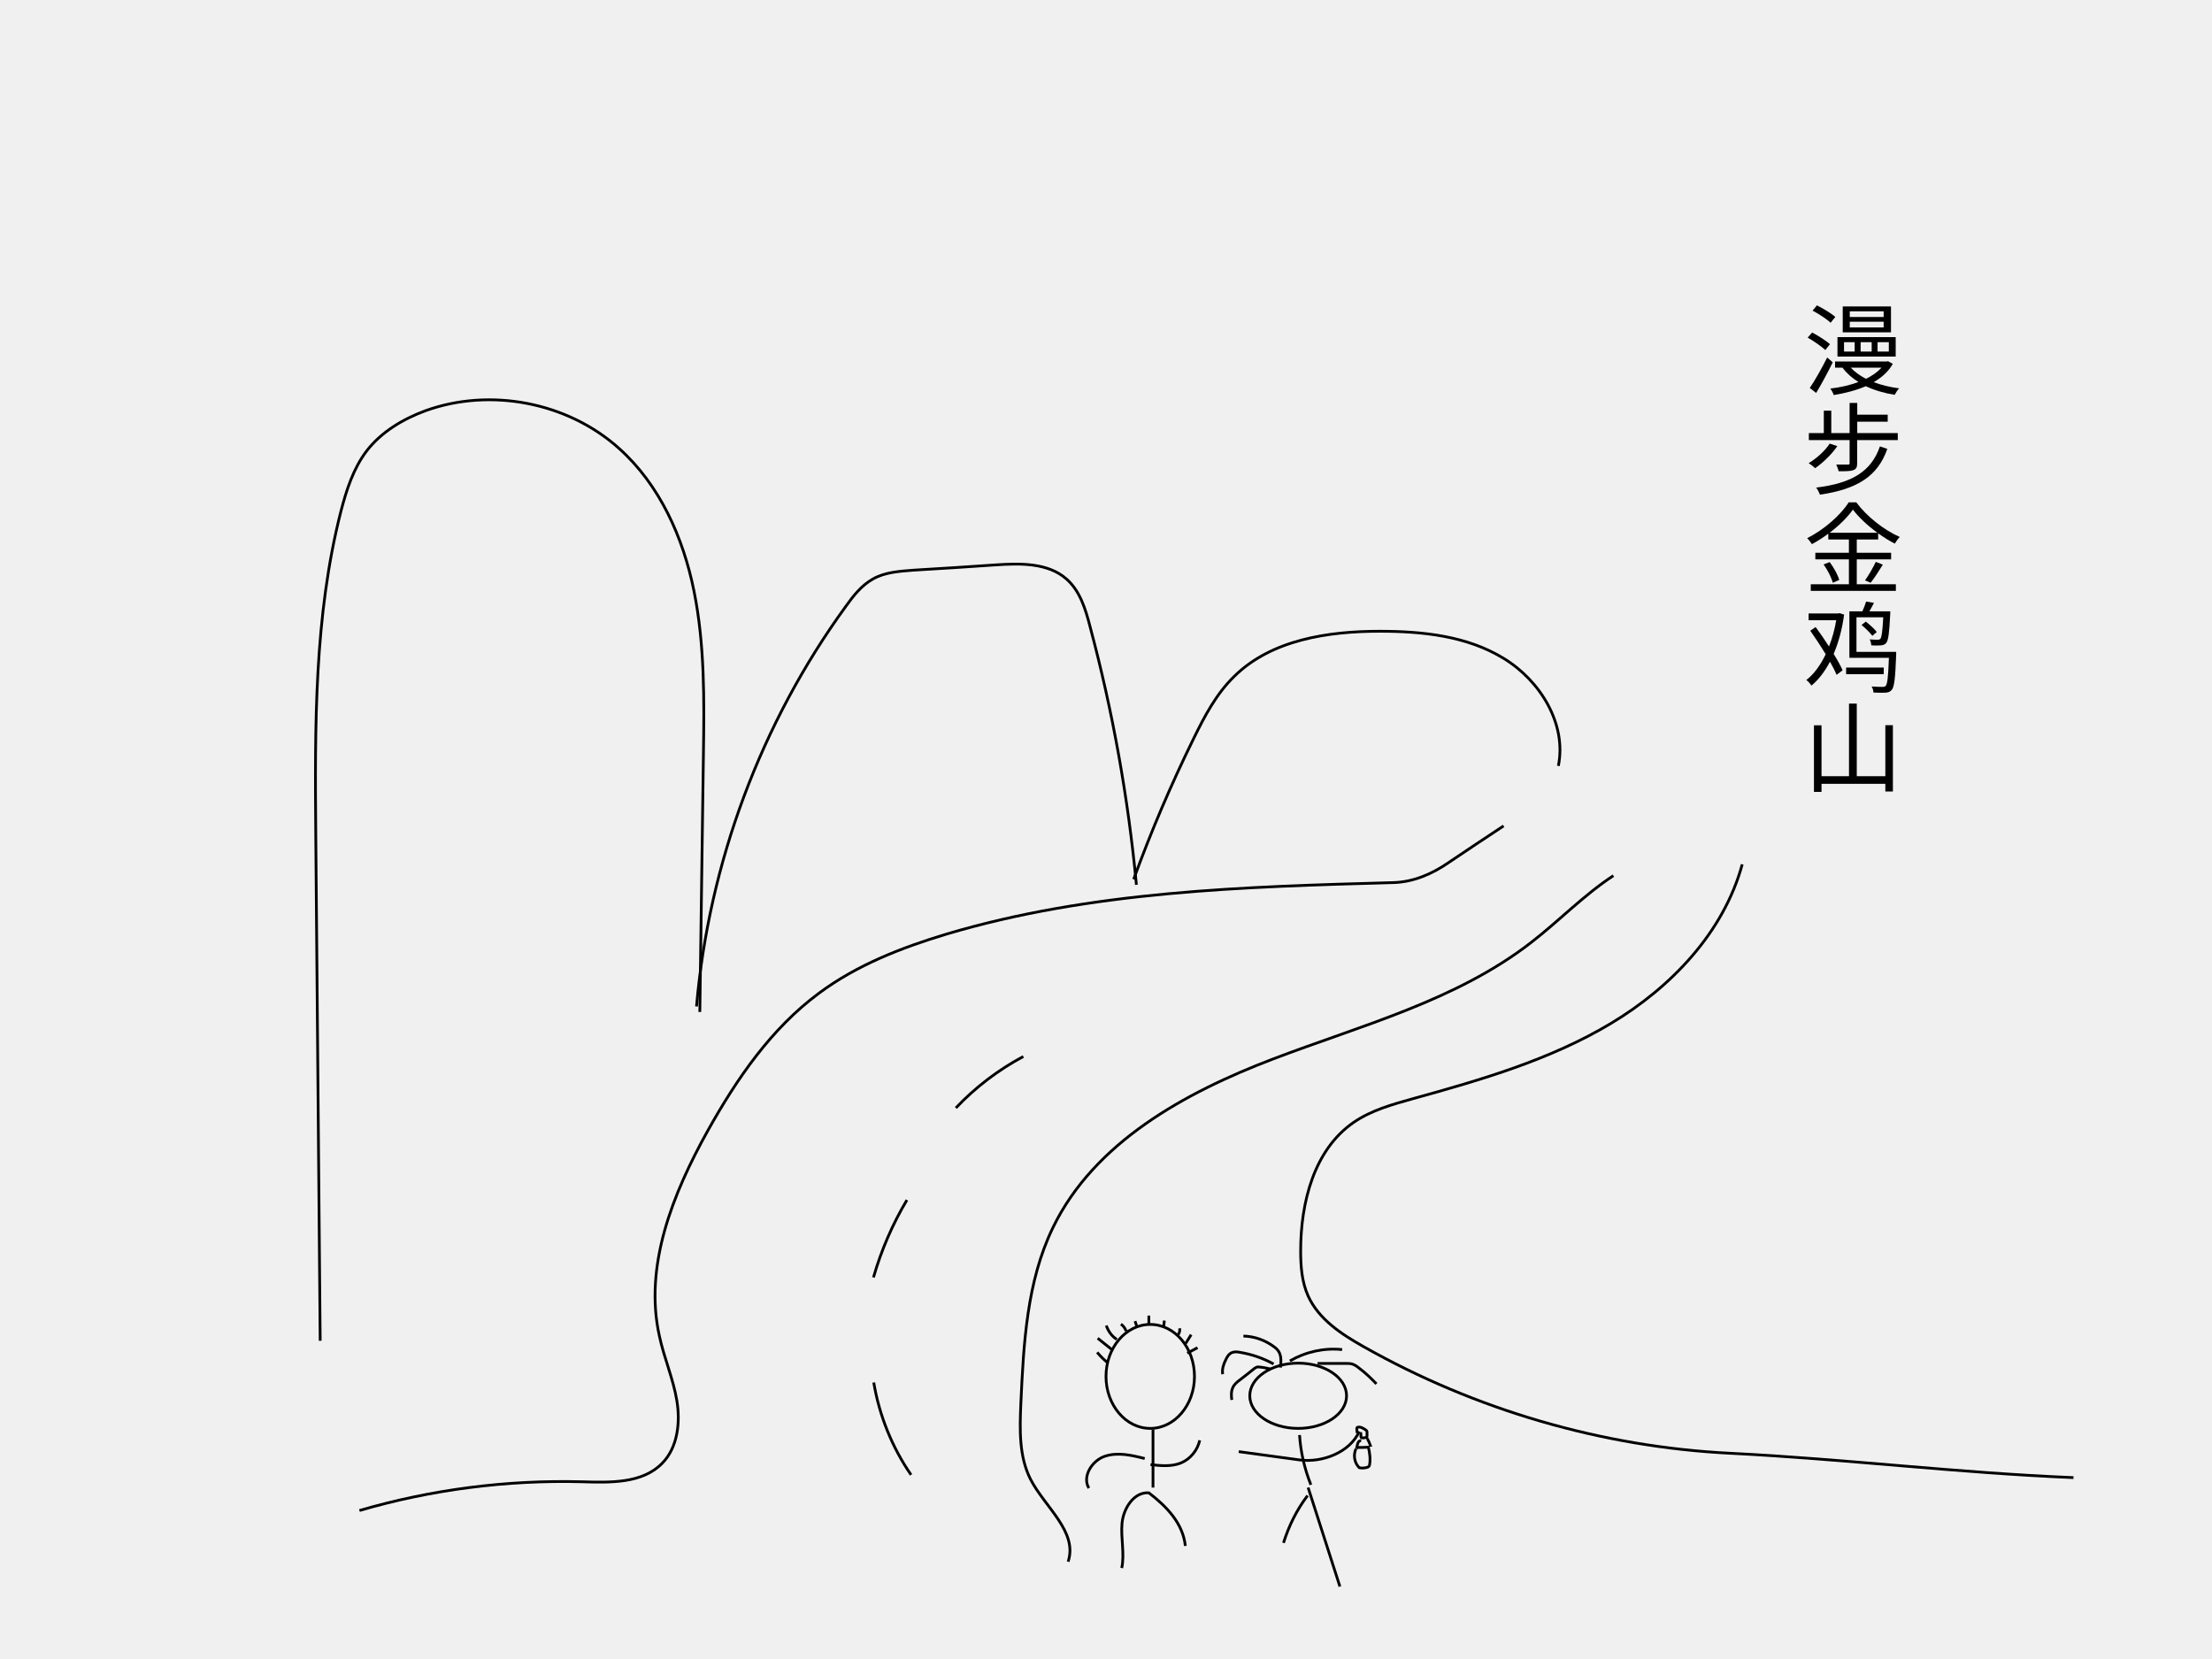
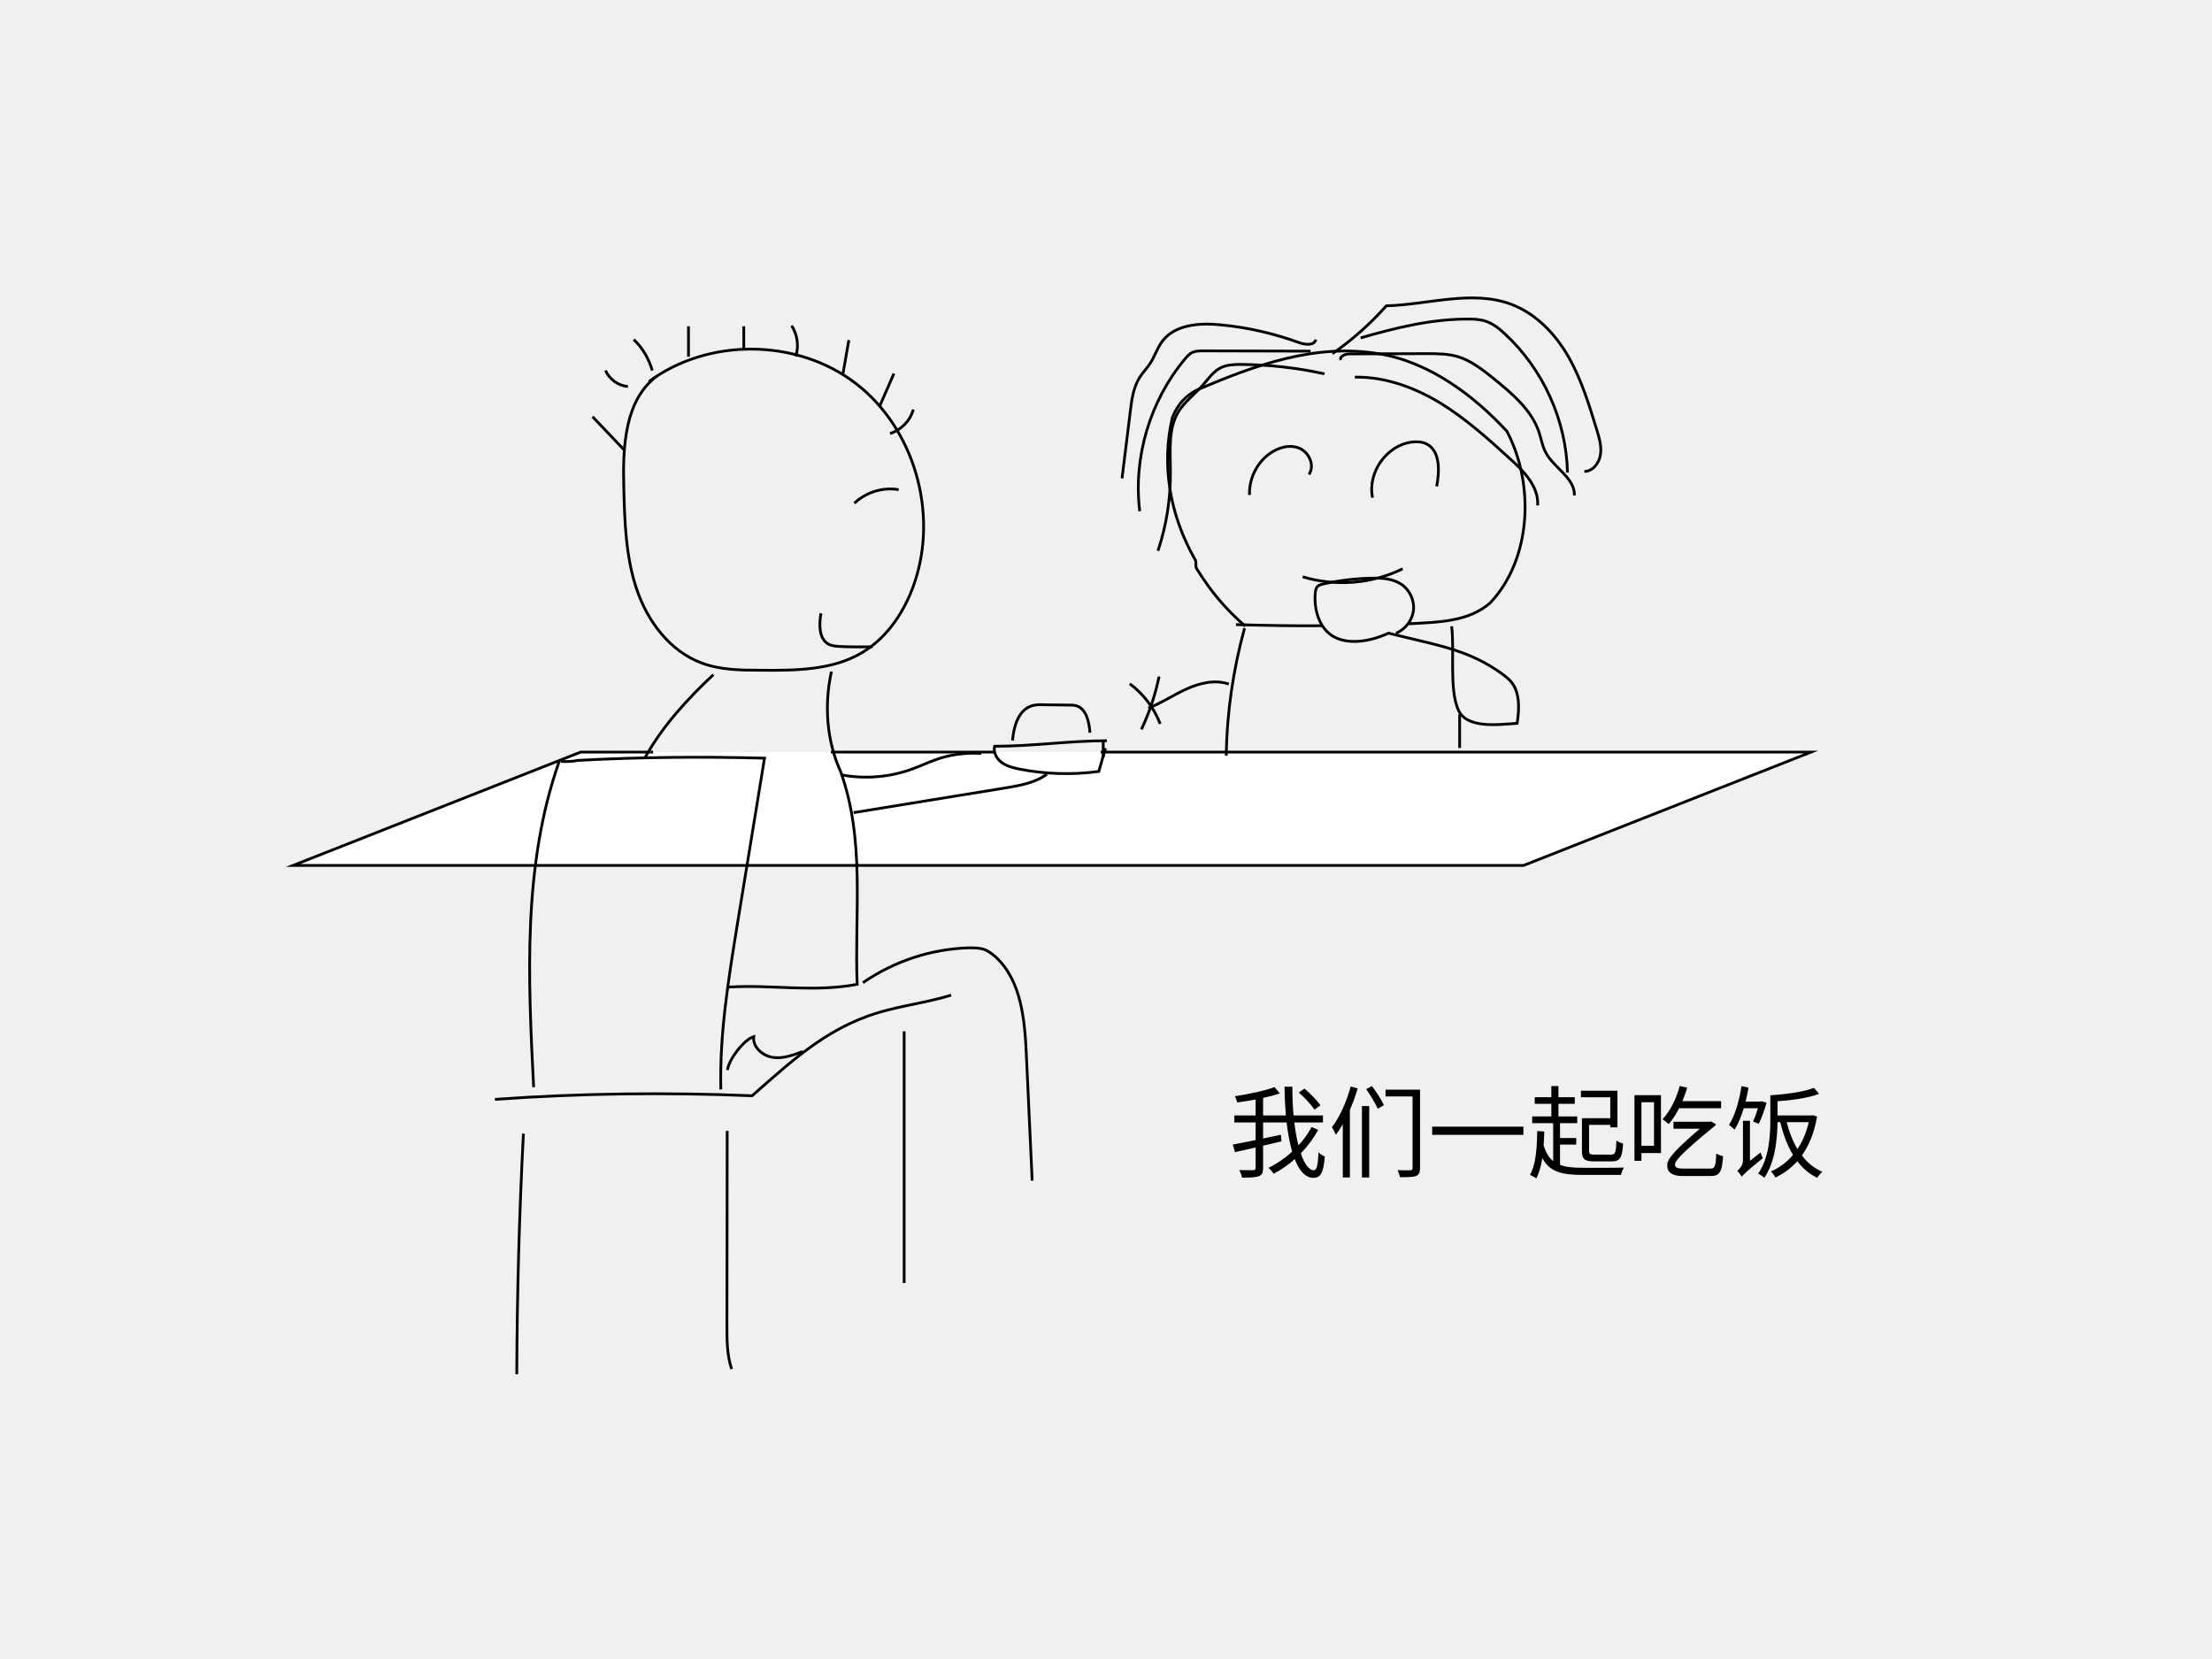
- <svg xmlns="http://www.w3.org/2000/svg" version="1.1" id="page3" x="0px" y="0px" viewBox="0 0 800 600" enable-background="new 0 0 800 600" xml:space="preserve">
-   <path fill="none" stroke="#000000" stroke-miterlimit="10" d="M115.8,484.9c-0.5-61-1.1-122.1-1.6-183.1  c-0.3-39.2-0.6-78.9,9.1-116.9c2-7.7,4.5-15.5,9.3-21.8c5.3-6.9,13.2-11.6,21.4-14.6c23.4-8.4,51.3-3,69.8,13.6  c14.8,13.2,23.3,32.3,27.2,51.7c3.9,19.4,3.7,39.4,3.4,59.2c-0.4,31-0.9,62-1.3,93" />
-   <path fill="none" stroke="#000000" stroke-miterlimit="10" d="M251.9,364c4.5-51.9,23.3-102.5,54-144.7c2.7-3.8,5.7-7.6,9.8-9.9  c4.4-2.5,9.7-2.8,14.8-3.2c9.9-0.6,19.7-1.2,29.6-1.9c8.9-0.6,18.9-0.8,25.6,5.1c4.9,4.3,6.9,10.9,8.5,17.1  c8.2,30.6,13.8,61.9,16.8,93.5" />
-   <path fill="none" stroke="#000000" stroke-miterlimit="10" d="M630.1,312.6c-6.7,24.6-25.7,44.5-47.6,57.6s-46.7,20.3-71.3,27.1  c-7.5,2.1-15.2,4.2-21.6,8.6c-14.4,9.9-19.2,29-19.2,46.5c0,5.5,0.4,11.2,2.7,16.3c3.8,8.4,12,13.8,20,18.3  c40.5,22.9,86.3,36.3,132.8,38.6c41.7,2.1,82.3,7.1,124,8.8" />
-   <path fill="none" stroke="#000000" stroke-miterlimit="10" d="M130,546.3c26-7.6,53.3-11.1,80.4-10.4c10.3,0.3,21.9,0.7,29.1-6.7  c5.6-5.7,6.6-14.7,5.3-22.6c-1.3-7.9-4.6-15.4-6.3-23.3c-5.7-25.4,4.8-51.6,17.5-74.4c10.5-18.8,22.9-36.9,40.2-49.7  c13.7-10.2,29.9-16.5,46.2-21.4c52.1-15.5,107.2-17.1,161.6-18.6c7.1-0.2,13.9-3.1,19.7-7.1c6.7-4.5,13.4-9,20.1-13.4" />
-   <path fill="none" stroke="#000000" stroke-miterlimit="10" d="M410,318c6.3-17.3,13.5-34.2,21.6-50.7c4-8.2,8.3-16.4,14.8-22.7  c13.4-13.2,33.8-16.3,52.6-16.3c15.5,0,31.6,1.7,44.8,9.8c13.2,8,22.9,23.7,19.8,38.9" />
-   <path fill="none" stroke="#000000" stroke-miterlimit="10" d="M370.1,382.1c-9,4.8-17.3,11.1-24.4,18.6" />
-   <path fill="none" stroke="#000000" stroke-miterlimit="10" d="M328,434c-5.2,8.7-9.3,18.2-12.1,28" />
-   <path fill="none" stroke="#000000" stroke-miterlimit="10" d="M316,500c2,11.9,6.6,23.4,13.5,33.4" />
-   <path fill="none" stroke="#000000" stroke-miterlimit="10" d="M583.5,316.7c-10.7,7-19.7,16.4-29.8,24.2  c-27.1,21-61.3,29.9-93.3,42.1s-64.7,30.2-79.6,61c-9.5,19.6-10.6,42-11.6,63.7c-0.4,9.3-0.7,19,3.5,27.3  c5.2,10.1,17.2,19,13.6,29.8" />
-   <ellipse fill="none" stroke="#000000" stroke-miterlimit="10" cx="416" cy="497.8" rx="16" ry="18.8" />
-   <ellipse fill="none" stroke="#000000" stroke-miterlimit="10" cx="469.5" cy="504.8" rx="17.5" ry="11.8" />
-   <path fill="none" stroke="#000000" stroke-miterlimit="10" d="M417,517c0,7,0,14,0,21" />
-   <path fill="none" stroke="#000000" stroke-miterlimit="10" d="M414,527.5c-4.7-1.2-9.8-2.4-14.5-0.8c-4.6,1.6-8.2,7.3-5.7,11.5" />
-   <path fill="none" stroke="#000000" stroke-miterlimit="10" d="M416.1,529.7c3.7,0.4,7.5,0.8,11-0.6c3.4-1.4,6-4.6,6.8-8.2" />
-   <path fill="none" stroke="#000000" stroke-miterlimit="10" d="M405.7,567.1c1.1-5.3-0.4-10.8,0.1-16.2s4.3-11.4,9.7-11  c6.5,5,12.3,11,13.2,19.2" />
-   <path fill="none" stroke="#000000" stroke-miterlimit="10" d="M470,519c0.4,6.2,1.8,12.2,4.1,18" />
-   <path fill="none" stroke="#000000" stroke-miterlimit="10" d="M448,525c7.3,1,14.7,2,22,3c8.2,1.1,18.2-2.7,21.6-10.3" />
-   <path fill="none" stroke="#000000" stroke-miterlimit="10" d="M472.9,540.9c-3.9,5.1-6.8,11-8.7,17.1" />
-   <path fill="none" stroke="#000000" stroke-miterlimit="10" d="M473.1,538c3.8,11.9,7.7,23.9,11.5,35.8" />
-   <path fill="none" stroke="#000000" stroke-miterlimit="10" d="M397,484c1.7,1.3,3.3,2.7,5,4" />
-   <path fill="none" stroke="#000000" stroke-miterlimit="10" d="M400.1,479.4c0.7,2,2,3.9,3.8,5" />
-   <path fill="none" stroke="#000000" stroke-miterlimit="10" d="M405.4,478.9c0.9,0.6,1.5,1.5,1.9,2.5" />
-   <path fill="none" stroke="#000000" stroke-miterlimit="10" d="M410.5,477.8c0.2,0.6,0.4,1.2,0.6,1.8" />
-   <path fill="none" stroke="#000000" stroke-miterlimit="10" d="M415.5,475.8c0,1.1,0,2.3,0,3.4" />
-   <path fill="none" stroke="#000000" stroke-miterlimit="10" d="M421.1,477.6c-0.1,0.9-0.2,1.7-0.2,2.6" />
-   <path fill="none" stroke="#000000" stroke-miterlimit="10" d="M426.6,480.4c0.2,0.8,0,1.7-0.6,2.4" />
-   <path fill="none" stroke="#000000" stroke-miterlimit="10" d="M430.8,482.7c-0.7,1.1-1.3,2.1-2,3.2" />
-   <path fill="none" stroke="#000000" stroke-miterlimit="10" d="M433.1,487.4c-1.2,0.7-2.5,1.3-3.7,2" />
-   <path fill="none" stroke="#000000" stroke-miterlimit="10" d="M396.8,489.1c1.1,1.3,2.3,2.5,3.6,3.6" />
-   <path fill="none" stroke="#000000" stroke-miterlimit="10" d="M459.4,495.1c-1.3-0.3-2.6-0.6-4-0.7c-0.3,0-0.7-0.1-1,0.1  c-0.2,0.1-0.5,0.3-0.7,0.4c-1.7,1.4-3.4,2.7-5.2,4.1c-1.1,0.8-2.2,1.7-2.7,3c-0.6,1.3-0.5,2.8-0.3,4.3" />
-   <path fill="none" stroke="#000000" stroke-miterlimit="10" d="M460.6,493.3c-3.8-2.1-7.9-3.5-12.1-4.2c-1-0.2-2.1-0.3-3,0.1  c-1.1,0.5-1.7,1.5-2.2,2.6c-0.8,1.6-1.4,3.4-1.1,5.2" />
-   <path fill="none" stroke="#000000" stroke-miterlimit="10" d="M463.1,494.6c0.2-2,0.4-4.2-0.7-5.9c-0.4-0.6-1-1.2-1.6-1.6  c-3.2-2.4-7.1-3.8-11.1-3.9" />
-   <path fill="none" stroke="#000000" stroke-miterlimit="10" d="M466.5,492.2c5.7-3.3,12.4-4.8,18.9-4.1" />
-   <path fill="none" stroke="#000000" stroke-miterlimit="10" d="M476.5,493.1c3.3,0,6.7,0,10,0c0.8,0,1.7,0,2.5,0.2  c0.9,0.3,1.7,0.8,2.4,1.4c2.3,1.7,4.4,3.7,6.4,5.8" />
-   <path fill="none" stroke="#000000" stroke-miterlimit="10" d="M490.8,518.3c0-0.5-0.1-1.1-0.1-1.6c0-0.1,0-0.3,0.1-0.4  c0.1-0.1,0.2-0.1,0.2-0.1c1-0.3,1.9,0.3,2.7,0.8c0.2,0.1,0.4,0.3,0.6,0.5c0.1,0.2,0.1,0.4,0.1,0.6c0,0.4,0,0.8,0,1.2  c0,0.1,0,0.3-0.1,0.4c-0.1,0.1-0.3,0.2-0.4,0.2c-0.4,0.1-0.9,0.2-1.3,0.1c-0.1,0-0.2,0-0.3-0.1c-0.1-0.1-0.1-0.2-0.1-0.3  c0-0.5,0-1.1-0.1-1.6" />
-   <path fill="none" stroke="#000000" stroke-miterlimit="10" d="M492.3,521c-0.4,0-0.8,0.2-1,0.5c-0.2,0.3-0.3,0.7-0.4,1.1  c-0.1,0.5-0.2,0.9-0.3,1.4" />
-   <path fill="none" stroke="#000000" stroke-miterlimit="10" d="M494,520c0.2-0.1,0.4,0.1,0.5,0.3c0.4,0.7,0.8,1.5,1.1,2.4  c-0.1,0-0.2,0.1-0.4,0.1" />
-   <path fill="none" stroke="#000000" stroke-miterlimit="10" d="M490.7,523.5c1.4,0,2.8,0,4.2-0.1c0.5,2.1,0.8,4.4,0.4,6.5  c0,0.1-0.1,0.3-0.2,0.4c-0.1,0.1-0.3,0.2-0.4,0.3c-0.8,0.3-1.7,0.4-2.6,0.3c-0.2,0-0.4-0.1-0.5-0.1c-0.1-0.1-0.2-0.2-0.3-0.3  c-1.5-1.7-1.9-4.4-0.9-6.5" />
-   <text transform="matrix(1 0 0 1 670.2621 108.2722)" font-family="'YouYuan'" font-size="36px" glyph-orientation-vertical="0" writing-mode="tb">漫步金鸡山</text>
+ <svg xmlns="http://www.w3.org/2000/svg" version="1.1" id="page2" x="0px" y="0px" viewBox="0 0 800 600" enable-background="new 0 0 800 600" xml:space="preserve">
+   <polyline fill="#FFFFFF" stroke="#000000" stroke-miterlimit="10" points="398.1,272 655,272 551,313 106,313 210,272 210.7,272   235.4,272 " />
+   <path fill="#FFFFFF" stroke="#000000" stroke-miterlimit="10" d="M398.1,272" />
+   <path fill="#FFFFFF" stroke="#000000" stroke-miterlimit="10" d="M388.8,272" />
+   <path fill="#FFFFFF" stroke="#000000" stroke-miterlimit="10" d="M300.5,272c20.5,0,39.5,0,59.5,0" />
+   <path fill="#FFFFFF" stroke="#000000" stroke-miterlimit="10" d="M300.5,272" />
+   <line fill="none" stroke="#000000" stroke-miterlimit="10" x1="235.4" y1="272" x2="236.2" y2="272" />
+   <path fill="none" stroke="#000000" stroke-miterlimit="10" d="M237.9,135.8c-12,8.6-12.7,25.7-12.3,40.5c0.3,12.3,0.7,24.9,4.6,36.6  c3.9,11.7,12,22.6,23.6,26.9c6.7,2.5,14,2.6,21.1,2.6c12.7,0.1,26.2,0.1,37.1-6.5c9.1-5.5,15.3-15,18.7-25c8.7-25.4,0-56-21.3-72.3  c-21.2-16.2-53.2-16.5-74.7-0.6L237.9,135.8z" />
+   <path fill="none" stroke="#000000" stroke-miterlimit="10" d="M258,244c-9.4,8.8-18.3,18.5-24.6,29.8" />
+   <path fill="none" stroke="#000000" stroke-miterlimit="10" d="M263.4,357c15.6-1,30.6,2,46.6-1c-1-26,3-52-6-77c-5-11-6-24-3.3-36.1  " />
+   <path fill="none" stroke="#000000" stroke-miterlimit="10" d="M202.2,275.5C189,313,191,354,193,393.2" />
+   <path fill="none" stroke="#000000" stroke-miterlimit="10" d="M209,275c22.5-1.2,45-1.4,67.5-0.8c-3.3,20-6.5,40-9.8,59.9  c-3.2,19.8-6.5,39.8-6,59.9" />
+   <path fill="none" stroke="#000000" stroke-miterlimit="10" d="M179,397.6c30.9-2.2,62-2.6,93-1.3c15.9-14,28.8-26,49.4-31.1  c7.5-1.9,15.2-3,22.6-5.3" />
+   <path fill="none" stroke="#000000" stroke-miterlimit="10" d="M263,409c0,23.4-0.1,46.8-0.1,70.2c0,5.4,0,10.9,1.7,15.9" />
+   <path fill="none" stroke="#000000" stroke-miterlimit="10" d="M189.3,410c-1.5,29-2.3,58-2.4,87" />
+   <path fill="none" stroke="#000000" stroke-miterlimit="10" d="M327,373c0,30.3,0,60.7,0,91" />
+   <path fill="none" stroke="#000000" stroke-miterlimit="10" d="M312.1,355.4c11.3-7.8,24.9-12.3,38.6-12.6c1.7,0,3.4,0,5,0.5  s3,1.6,4.3,2.7c9.4,8.6,10.6,22.7,11.2,35.5c0.7,15.2,1.4,30.4,2.1,45.5" />
+   <path fill="none" stroke="#000000" stroke-miterlimit="10" d="M478.3,226.3c-10.4,0.1-20.9-0.1-31.3-0.4" />
+   <path fill="none" stroke="#000000" stroke-miterlimit="10" d="M450.4,226.5C443,220,438,214,433,206c-1-1,0-3-1-4c-9-16-12-34-8-51  c2-5,5-8,9-10c21-9,43-17,66-13c18,3,34,15,46,28c10,19,9,46-6,62c-8,7-19,7-29.5,7.6" />
+   <path fill="none" stroke="#000000" stroke-miterlimit="10" d="M471.1,208.6c11.9,3.6,25.1,2.6,36.2-2.9" />
+   <path fill="none" stroke="#000000" stroke-miterlimit="10" d="M451.9,179c-0.2-5.7,2.5-11.4,7.1-14.8c3.1-2.3,7.3-3.6,10.9-2.1  s5.7,6.3,3.5,9.5" />
+   <path fill="none" stroke="#000000" stroke-miterlimit="10" d="M496.4,180c-1.9-9,5-18.9,14.1-20.1c1.7-0.2,3.5-0.2,5.1,0.5  c5.3,2.3,5.1,9.8,4,15.5" />
+   <path fill="none" stroke="#000000" stroke-miterlimit="10" d="M474,127c-12.9,0-25.9-0.1-38.8-0.1c-1.3,0-2.6,0-3.8,0.5  c-1.2,0.5-2.1,1.5-2.9,2.5c-12.6,15.1-18.7,35.5-16.3,55" />
+   <path fill="none" stroke="#000000" stroke-miterlimit="10" d="M479,135.2c-9.9-2.2-20-3.3-30.2-3.4c-2.4,0-4.9,0.1-7.1,1.1  c-2.8,1.3-4.6,4-6.6,6.3c-2.9,3.3-6.6,6-8.9,9.7c-3.8,6.3-2.9,14.1-2.9,21.5c0.1,9.8-1.4,19.5-4.5,28.8" />
+   <path fill="none" stroke="#000000" stroke-miterlimit="10" d="M484.9,130.2c-0.5-1.4,1.7-2.2,3.2-2.2c9.3,0,18.6-0.1,27.8-0.1  c3.8,0,7.7,0,11.4,1.1c4.9,1.5,9,4.8,13,8c6.6,5.4,13.6,11.2,16.3,19.3c0.8,2.4,1.2,5,2.4,7.3c3,5.7,10.6,9.2,10.4,15.6" />
+   <path fill="none" stroke="#000000" stroke-miterlimit="10" d="M490,136.4c10.9-0.2,21.5,3.7,30.8,9.3c9.3,5.7,17.4,13,25.4,20.3  c5,4.5,10.4,10.1,9.9,16.8" />
+   <path fill="none" stroke="#000000" stroke-miterlimit="10" d="M481.9,127.9c7.2-5,13.7-10.8,19.5-17.3c15.2-0.4,31.1-5.9,45.3-0.5  c8.9,3.4,15.9,10.8,20.6,19c4.7,8.3,7.5,17.5,10.3,26.7c0.9,2.9,1.7,5.9,1.2,8.8c-0.5,3-2.8,5.9-5.8,5.9" />
+   <path fill="none" stroke="#000000" stroke-miterlimit="10" d="M475.9,122.8c-0.6,2.3-3.9,1.9-6.1,1.1c-9.1-3.3-18.6-5.5-28.2-6.4  c-7.7-0.8-16.7-0.2-21.3,6c-1.7,2.3-2.6,5.1-4.1,7.6c-1.2,1.9-2.9,3.6-4.1,5.5c-2.2,3.6-2.8,7.9-3.3,12.1c-1,8.1-2,16.2-3,24.3" />
+   <path fill="none" stroke="#000000" stroke-miterlimit="10" d="M492.1,122.2c12.8-3.7,25.9-6.9,39.1-6.8c2.1,0,4.2,0.1,6.2,0.8  c2.6,0.9,4.8,2.6,6.8,4.5c13.9,12.8,22.3,31.4,22.7,50.2" />
+   <path fill="none" stroke="#000000" stroke-miterlimit="10" d="M290.3,380.3c-3.5,1.3-7.2,2.7-10.9,2.1s-7.3-3.8-6.8-7.5  c-3.6,1.1-9.1,8.4-9.5,12.1" />
+   <path fill="none" stroke="#000000" stroke-miterlimit="10" d="M214.3,150.7c3.9,4.1,7.8,8.2,11.7,12.3" />
+   <path fill="none" stroke="#000000" stroke-miterlimit="10" d="M219,134c1.4,3.2,4.6,5.5,8.1,5.8" />
+   <path fill="none" stroke="#000000" stroke-miterlimit="10" d="M229.2,122.8c3.2,3,5.5,7,6.7,11.2" />
+   <path fill="none" stroke="#000000" stroke-miterlimit="10" d="M249,118c0,3.7,0,7.3,0,11" />
+   <path fill="none" stroke="#000000" stroke-miterlimit="10" d="M269,118c0,2.7,0,5.3,0,8" />
+   <path fill="none" stroke="#000000" stroke-miterlimit="10" d="M286.3,117.8c2.1,3.2,2.7,7.4,1.5,11.1" />
+   <path fill="none" stroke="#000000" stroke-miterlimit="10" d="M307,123c-0.7,4-1.4,8-2.1,12" />
+   <path fill="none" stroke="#000000" stroke-miterlimit="10" d="M323.3,135.1c-1.7,4-3.5,7.9-5.2,11.9" />
+   <path fill="none" stroke="#000000" stroke-miterlimit="10" d="M330.3,148.1c-1.1,4.1-4.4,7.4-8.4,8.7" />
+   <path fill="none" stroke="#000000" stroke-miterlimit="10" d="M309,182c4.2-4,10.3-5.9,16-4.9" />
+   <path fill="none" stroke="#000000" stroke-miterlimit="10" d="M296.9,221.8c-0.7,4.1-0.8,9.5,3,11.3c1.1,0.5,2.4,0.6,3.6,0.7  c4,0.2,8.1,0.2,12.1,0.1" />
+   <path fill="none" stroke="#000000" stroke-miterlimit="10" d="M308.7,293.9c18.2-3,36.4-5.9,54.7-8.9c5.3-0.9,10.9-1.8,15.2-5" />
+   <path fill="none" stroke="#000000" stroke-miterlimit="10" d="M399.8,270.6c-0.8,2.8-1.6,5.6-2.4,8.4c-9.6,1.3-19.5,1-29-0.9  c-2.2-0.5-4.4-1-6.2-2.4c-1.8-1.3-3-3.7-2.5-5.8c13.8,0,26.9-2,40.6-2" />
+   <path fill="none" stroke="#000000" stroke-miterlimit="10" d="M366.2,267.8c0.4-4.9,2-10.7,6.6-12.4c1.6-0.6,3.3-0.6,5-0.5  c2.9,0,5.9,0.1,8.8,0.1c0.8,0,1.7,0,2.5,0.2c3.8,1,4.8,5.9,5.1,9.8" />
+   <path fill="none" stroke="#000000" stroke-miterlimit="10" d="M399,267.8c0,2,0,4.1,0,6.1" />
+   <path fill="none" stroke="#000000" stroke-miterlimit="10" d="M450.1,227.2c-4.1,15-6.4,30.5-6.6,46.1" />
+   <path fill="none" stroke="#000000" stroke-miterlimit="10" d="M525,226.5c1.1,8.5-0.9,22.3,2.3,30c2.9,7.1,14.1,5.6,21.4,5.1  c0.8-5.3,1.1-11.5-2.5-15.4c-0.7-0.7-1.5-1.4-2.3-2c-4-3-8.3-5.4-12.9-7.3c-5.7-2.3-11.6-3.8-17.6-5.2c-3.7-0.9-7.5-1.8-11.2-2.7  c-5.9,2.7-13.8,4.4-19.6,1.4c-5.5-2.9-7.5-10-6.9-16.1c0.1-0.7,0.2-1.5,0.7-2.1s1.4-0.8,2.2-1c5.8-1.3,11.8-2,17.7-2.1  c3.6-0.1,7.5,0.2,10.5,2.2s4.8,5.8,4.4,9.4s-2.9,6.9-6.3,8.3" />
+   <path fill="none" stroke="#000000" stroke-miterlimit="10" d="M527.9,258.3c0,4.1,0,8.1,0,12.2" />
+   <path fill="none" stroke="#000000" stroke-miterlimit="10" d="M444.4,247.4c-4.9-1.7-10.4-0.4-15.1,1.7c-4.7,2.1-9.1,5.1-14,7" />
+   <path fill="none" stroke="#000000" stroke-miterlimit="10" d="M408.6,247.3c5,3.7,8.8,8.8,11,14.5" />
+   <path fill="none" stroke="#000000" stroke-miterlimit="10" d="M419.2,244.7c-1.4,6.6-3.5,13-6.4,19.1" />
+   <path fill="none" stroke="#000000" stroke-miterlimit="10" d="M304.1,280.2c8.8,1.7,18,0.9,26.4-2.3c2.5-0.9,5-2.1,7.5-3  c5.4-2,11.2-2.8,16.9-2.4" />
+   <path fill="none" stroke="#000000" stroke-miterlimit="10" d="M202.8,275.4c2.1,0.1,4.3,0,6.3-0.4" />
+   <text transform="matrix(1 0 0 1 444.3947 422.987)" font-family="'YouYuan'" font-size="36px">我们一起吃饭</text>
</svg>
